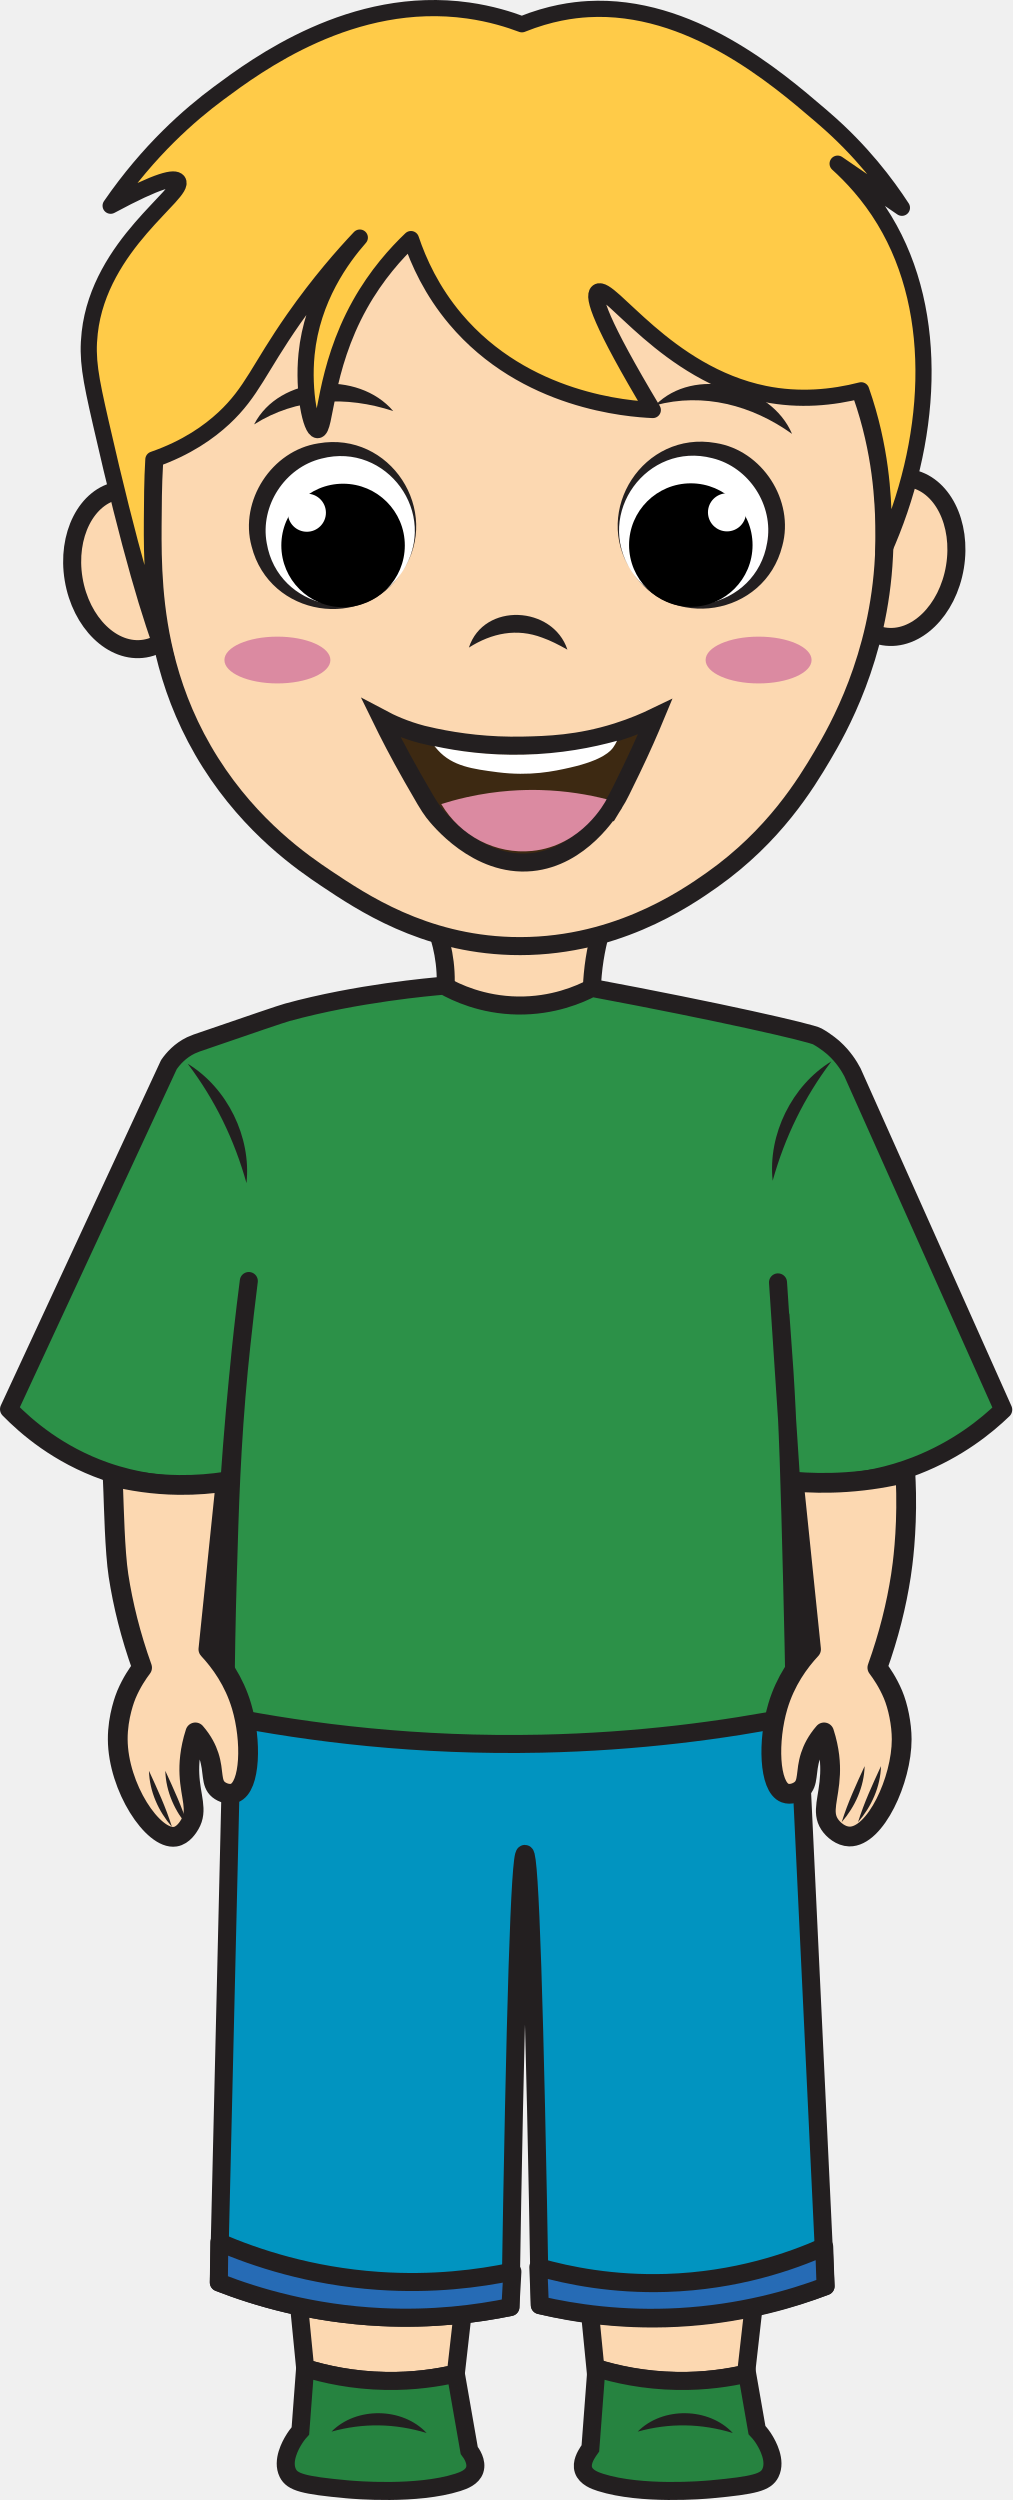
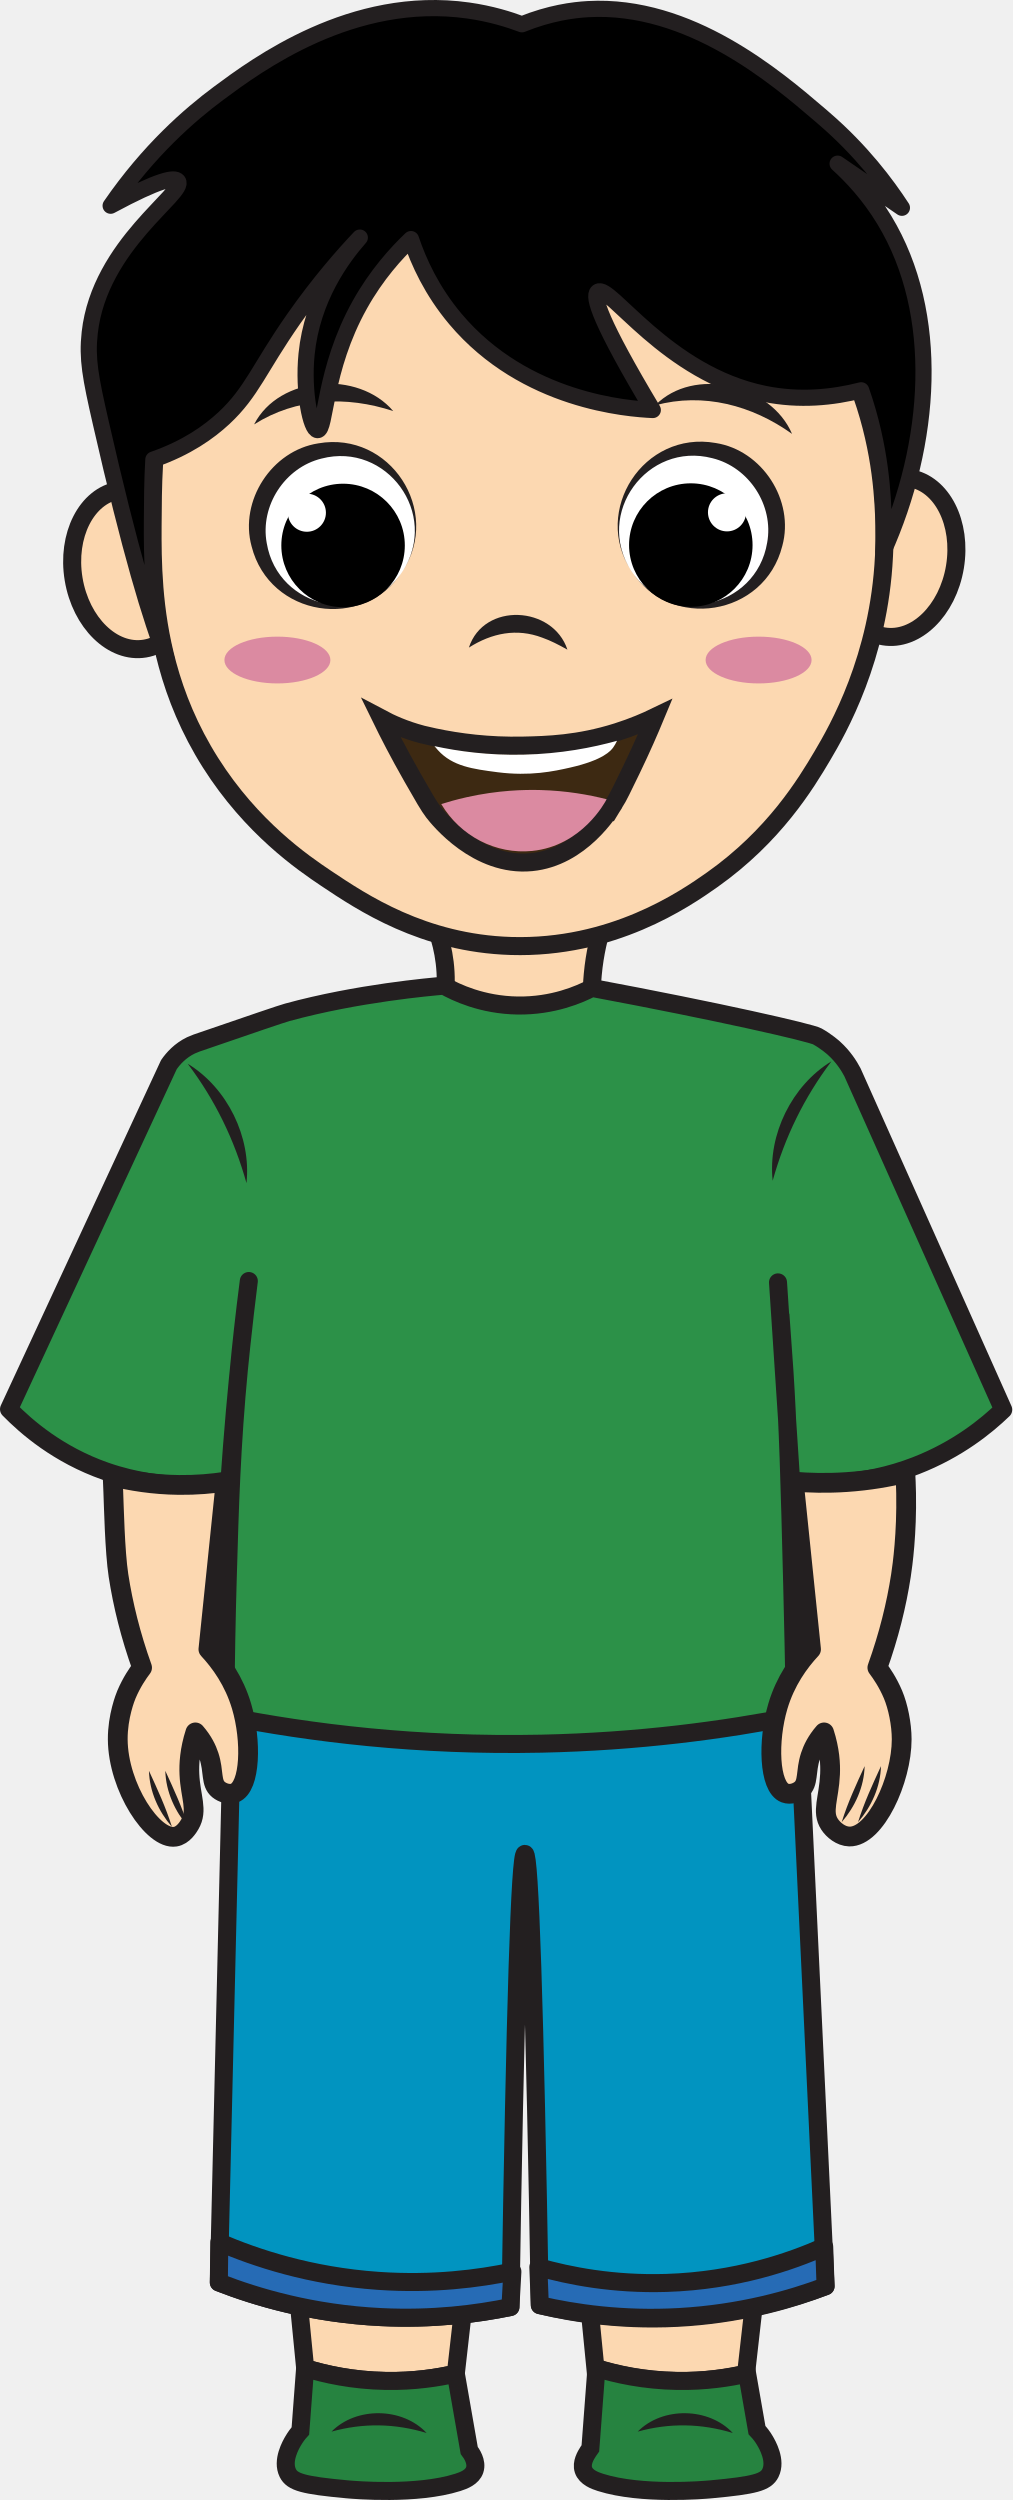
<svg xmlns="http://www.w3.org/2000/svg" id="Layer_2" data-name="Layer 2" viewBox="0 0 168.42 415.964">
  <defs>
    <style>
      .cls-1 {
        fill: #fff;
      }

      .cls-2 {
-         fill: #ffcb48;
+         fill: #haircolor;
        stroke-width: 2.69px;
      }

      .cls-2, .cls-3, .cls-4, .cls-5, .cls-6, .cls-7, .cls-8, .cls-9 {
        stroke: #231f20;
      }

      .cls-2, .cls-3, .cls-5, .cls-6, .cls-8, .cls-9 {
        stroke-linecap: round;
      }

      .cls-2, .cls-3, .cls-6, .cls-8, .cls-9 {
        stroke-linejoin: round;
      }

      .cls-3 {
        fill: #2c9148;
      }

      .cls-3, .cls-4, .cls-5, .cls-6, .cls-7, .cls-8 {
        stroke-width: 3px;
      }

      .cls-4, .cls-5, .cls-7 {
        stroke-miterlimit: 10;
      }

      .cls-4, .cls-9 {
        fill: #fcd8b1;
      }

      .cls-5 {
        fill: #268340;
      }

      .cls-6 {
        fill: #266bb5;
      }

      .cls-7 {
        fill: #3d2912;
      }

      .cls-10 {
        fill: #db8aa1;
      }

      .cls-8 {
        fill: #0194c0;
      }

      .cls-9 {
        stroke-width: 3.291px;
      }

      .cls-11 {
        fill: #231f20;
      }
    </style>
  </defs>
  <g id="Layer_1-2" data-name="Layer 1">
    <g>
      <path class="cls-4" d="m72.026,152.983c.986,2.264,2.19,5.881,2.14,10.395-.022,1.986-.282,3.739-.611,5.197,3.29,1.013,7.895,2.049,13.452,2.14,4.646.076,8.605-.531,11.618-1.223-.189-2.067-.255-4.549,0-7.338.324-3.539,1.072-6.537,1.834-8.866-9.478-.102-18.955-.204-28.433-.306Z" />
      <path class="cls-4" d="m49.243,378.425c.51,5.197,1.019,10.395,1.529,15.592,3.29,1.013,7.895,2.049,13.452,2.14,4.646.076,8.605-.531,11.618-1.223.611-5.401,1.223-10.803,1.834-16.204-9.478-.102-18.955-.204-28.433-.306Z" />
      <path class="cls-4" d="m97.534,378.425c.51,5.197,1.019,10.395,1.529,15.592,3.29,1.013,7.895,2.049,13.452,2.14,4.646.076,8.605-.531,11.618-1.223.611-5.401,1.223-10.803,1.834-16.204-9.478-.102-18.955-.204-28.433-.306Z" />
      <path class="cls-8" d="m137.36,380.394c-5.39,2.08-13.17,4.41-22.76,5.14-10.35.78-18.94-.59-24.78-1.99-.844-50.051-1.673-75.08-2.487-75.079-.816 0-1.617,25.127-2.403,75.389-5.58,1.15-12.94,2.1-21.54,1.68-11.46-.56-20.72-3.33-26.98-5.77.86-36.13,1.71-72.26,2.57-108.39.41.16.83.33,1.26.5,10.31,4.05,27.39,9.18,48.86,8.69,17.16-.4,31.13-4.26,40.66-7.78.85-.31,1.66-.62,2.44-.93,1.72,36.18,3.44,72.36,5.16,108.54Z" />
      <path class="cls-3" d="m166.92,234.554c-2.72,2.63-7.53,6.6-14.54,9.32-8.88,3.44-16.72,3.1-20.74,2.65-.73-11.05-1.46-22.1-2.19-33.15-0-.001-0-.005-.001-.005-.006 0.0.707,9.196,1.069,14.765.587,9.031.858,17.962,1.292,35.46.136,5.504.307,12.994.466,21.941-11.881,2.348-26.099,4.244-42.191,4.586-20.587.438-38.429-1.79-52.586-4.586.049-9.219.221-16.919.382-22.548.361-12.604.653-22.437,1.88-35.308.349-3.665.871-8.633,1.639-14.536-.88,7-1.65,14.2-2.31,21.61-.35,3.98-.65,7.9-.92,11.77-2.15.36-5.02.67-8.4.55-2.54-.09-7.07-.48-12.22-2.28-7.86-2.75-13.18-7.38-16.05-10.32,8.87-19.11,17.74-38.22,26.6-57.33.7-1.01,1.87-2.34,3.67-3.21.33-.15.64-.28.95-.39,9.4-3.23,14.1-4.84,15.09-5.11,11.65-3.19,23.91-4.25,26.05-4.43,2.01,1.13,6.36,3.21,12.25,3.3,5.91.09,10.33-1.86,12.38-2.93,21.12,3.95,36.38,7.45,37.5,8.07,1.54.85,2.75,1.95,2.75,1.95,1.58,1.43,2.53,2.95,3.09,4.01,8.37,18.72,16.73,37.43,25.09,56.15Z" />
      <path class="cls-9" d="m18.857,248.428c.082,1.868.244,9.728.858,13.717.747,4.85,2.005,9.967,3.924,15.327-.689.909-1.741,2.439-2.6,4.467-.172.407-1.468,3.638-1.447,7.456.044,8.016,5.898,16.778,9.565,16.204,1.342-.21,2.182-1.639,2.432-2.064,1.371-2.332.093-4.562-.076-8.331-.075-1.662.048-4.036.994-6.955,1.247,1.435,1.895,2.797,2.255,3.898.874,2.68.264,4.517,1.605,5.618.647.531,1.765.906,2.637.573,2.689-1.027,2.881-8.745,1.19-14.446-1.246-4.202-3.521-7.336-5.518-9.478.96-9.298,1.919-18.595,2.879-27.893-2.24.344-4.86.584-7.784.551-4.355-.049-8.095-.687-11.025-1.416.024.653.061,1.612.112,2.77Z" />
      <path class="cls-9" d="m150.763,248.428c.124,6.754-.584,11.935-.858,13.717-.747,4.85-2.005,9.967-3.924,15.327.689.909,1.741,2.439,2.6,4.467.825,1.947,1.445,4.917,1.447,7.456.004,6.759-4.39,16.282-8.711,16.175-1.412-.035-2.669-1.095-3.286-2.035-1.369-2.086-.105-4.288.076-8.331.075-1.662-.048-4.036-.994-6.955-1.247,1.435-1.895,2.797-2.255,3.898-.874,2.68-.264,4.517-1.605,5.618-.647.531-1.765.906-2.637.573-2.689-1.027-2.881-8.745-1.19-14.446,1.246-4.202,3.521-7.336,5.518-9.478-.96-9.298-1.919-18.595-2.879-27.893,2.538.214,5.494.296,8.775.075,3.756-.253,7.054-.843,9.795-1.51.048.833.102,1.979.127,3.34Z" />
      <path class="cls-5" d="m78.98,410.965c-.409,1.213-1.798,1.745-2.82,2.07-6.8,2.16-17.23,1.26-18.42,1.15-7.27-.67-9.09-1.18-9.85-2.7-1.03-2.07.52-4.74.91-5.4.34-.58.73-1.12,1.18-1.61.26-3.48.53-6.97.79-10.46,3.29,1.02,7.9,2.05,13.45,2.14,4.65.08,8.61-.53,11.62-1.22.74,4.26,1.49,8.52,2.23,12.78.345.451,1.367,1.895.91,3.25Z" />
      <path class="cls-5" d="m128.18,411.485c-.76,1.52-2.58,2.03-9.85,2.7-1.19.11-11.62,1.01-18.42-1.15-.93-.29-2.41-.84-2.83-2.07-.39-1.19.39-2.44.77-3.04.12-.19.25-.38.38-.56.34-4.45.67-8.89,1.01-13.35,3.29,1.02,7.9,2.05,13.46,2.14,4.64.08,8.6-.53,11.61-1.22.55,3.13,1.1,6.27,1.64,9.4.51.53.95,1.11,1.32,1.75.39.66,1.94,3.33.91,5.4Z" />
      <path class="cls-11" d="m27.503,294.637c1.439,3.136,2.789,6.031,3.822,9.325-2.237-2.584-3.726-5.873-3.822-9.325h0Z" />
      <path class="cls-11" d="m24.784,294.637c1.439,3.136,2.789,6.031,3.822,9.325-2.237-2.584-3.726-5.873-3.822-9.325h0Z" />
      <path class="cls-11" d="m143.864,293.859c-.096,3.452-1.585,6.741-3.822,9.325,1.033-3.293,2.383-6.189,3.822-9.325h0Z" />
      <path class="cls-11" d="m146.583,293.859c-.096,3.452-1.585,6.741-3.822,9.325,1.033-3.293,2.383-6.189,3.822-9.325h0Z" />
      <path class="cls-11" d="m31.229,176.987c6.598,4.029,10.602,12.189,9.784,19.873-2.028-7.263-5.235-13.853-9.784-19.873h0Z" />
      <path class="cls-11" d="m138.344,176.586c-4.548,6.019-7.755,12.61-9.783,19.873-.819-7.684,3.185-15.844,9.783-19.873h0Z" />
      <path class="cls-11" d="m55.159,404.586c4.113-4.181,11.829-4.062,15.822.229-5.268-1.596-10.512-1.7-15.822-.229h0Z" />
      <path class="cls-11" d="m106.104,404.586c4.113-4.181,11.829-4.062,15.822.229-5.268-1.596-10.512-1.7-15.822-.229h0Z" />
      <path class="cls-6" d="m36.49,373.083c5.952,2.558,15.039,5.628,26.465,6.42,9.043.627,16.705-.371,22.299-1.548-.109,1.965-.219,3.93-.328,5.895-5.581,1.154-12.938,2.1-21.541,1.68-11.458-.559-20.714-3.326-26.973-5.762l.078-6.685Z" />
      <path class="cls-6" d="m137.134,373.828c-5.516,2.448-14.622,5.65-26.24,6.017-8.862.28-16.209-1.182-21.322-2.634.082,2.111.165,4.222.247,6.333,5.68,1.307,13.662,2.513,23.182,1.978,10.315-.58,18.664-2.992,24.363-5.127-.077-2.189-.153-4.378-.229-6.567Z" />
      <ellipse class="cls-4" cx="149.216" cy="92.727" rx="13.336" ry="9.805" transform="translate(33.31598 224.7534) rotate(-80.57965)" />
      <ellipse class="cls-4" cx="21.923" cy="94.757" rx="9.805" ry="13.336" transform="translate(-15.21386 4.866243) rotate(-9.420352)" />
      <path class="cls-4" d="m147.081,92.537c-.82,16.94-7.71,28.92-10.25,33.21-2.78,4.7-8.01,13.33-18.34,20.64-4.6,3.25-16.63,11.52-33.48,11.01-14.6-.45-24.75-7.24-30.73-11.24-3.85-2.58-12.41-8.43-19.26-19.26-3.5-5.54-5.74-11.07-7.16-16.32-2.46-9.08-2.5-17.28-2.47-23.12.02-3.24.03-6.68.24-10.24.57-9.41,2.5-19.68,9.39-29.43,16.48-23.31,46.93-23.38,49.98-23.34,2.62.03,31.43.89,49.54,24.72,4.21,5.55,7.01,11.23,8.86,16.53,3.35,9.54,3.65,17.81,3.75,21.76.04,1.74.02,3.44-.07,5.08Z" />
      <path class="cls-11" d="m78.016,107.75c2.467-7.609,13.986-6.982,16.395.344-1.486-.832-2.82-1.519-4.185-1.997-4.234-1.606-8.38-.783-12.21,1.653h0Z" />
      <path class="cls-11" d="m42.279,70.617c4.179-8.166,17.35-9.05,23.147-2.22-7.759-2.569-16.145-2.229-23.147,2.22h0Z" />
      <path class="cls-11" d="m109.021,67.437c6.416-6.556,19.255-3.489,22.762,4.754-6.646-4.758-14.755-6.923-22.762-4.754h0Z" />
      <path class="cls-2" d="m146.968,91.78c.09-1.64.11-3.34.07-5.08-.1-3.95-.4-12.22-3.75-21.76-4.76,1.22-10.26,1.77-16.08.59-16.36-3.33-25.83-18.41-27.74-16.97-.94.71.41,5.05,9.15,19.66-4.01-.18-21.27-1.39-32.85-15.15-3.93-4.67-6.12-9.5-7.39-13.29-2.43,2.32-5.72,5.92-8.51,10.92-6.08,10.89-5.6,20.91-7.03,20.87-1.12-.04-2.46-6.33-1.83-12.64.93-9.32,5.9-16.03,8.86-19.4-2.73,2.89-6.75,7.44-11,13.52-5.8,8.3-6.93,12.16-11.62,16.53-2.46,2.28-6.14,4.94-11.73,6.88-.21,3.56-.22,7-.24,10.24-.03,5.84.01,14.04,2.47,23.12-2.69-6.71-6.16-18.32-10.98-39.48-1.74-7.62-2.32-10.65-1.84-14.98,1.64-14.69,16.12-23.31,14.68-25.22-.54-.72-3.07-.29-11.2,4.09,6.364-9.247,13.204-15.18,17.985-18.725C42.737,10.8,58.608-.97,77.896,1.747c3.816.538,6.889,1.519,8.943,2.293,4.669-1.883,8.528-2.383,11.006-2.522,16.905-.95,31.33,11.393,38.529,17.552.366.313.694.601.694.601,6.29,5.41,10.45,10.98,13,14.9-3.57-2.44-7.14-4.89-10.7-7.34,2.26,2.05,5.21,5.13,7.79,9.41,9.46,15.63,7.9,37.12-.19,55.14Z" />
      <g>
        <circle class="cls-1" cx="55.973" cy="87.887" r="13.142" />
        <path class="cls-11" d="m67.001,95.034c-6.48,10.056-22.166,7.64-25.14-4.135-2.071-7.564,3.343-15.934,11.097-17.13,11.967-2.103,20.578,11.246,14.042,21.265h0Zm0,0c6.139-9.537-2.657-21.553-13.502-18.735-6.123,1.497-10.254,7.859-9.119,14.062,1.852,11.06,16.425,14.172,22.622,4.672h0Z" />
      </g>
      <circle cx="57.082" cy="90.756" r="10.273" />
      <circle class="cls-1" cx="51.059" cy="85.308" r="3.169" />
      <path class="cls-7" d="m102.236,133.615c-.797,1.29-5.579,9.034-13.8,9.833-9.018.876-15.494-7.254-16.31-8.311-.766-.992-1.684-2.602-3.521-5.821-2.304-4.039-4.036-7.448-5.175-9.779,1.531.815,3.851,1.891,6.847,2.677.363.095,1.046.254,2.009.457,4.01.849,9.02,1.512,14.78,1.385,3.966-.087,9.187-.227,15.6-2.253,2.671-.844,4.824-1.785,6.331-2.513-.866,2.085-2.18,5.133-3.933,8.765-1.449,3-2.173,4.501-2.827,5.561Z" />
      <path class="cls-10" d="m100.936,132.984c-.267.522-4.134,7.764-12.382,8.599-6.022.609-11.946-2.442-15.134-7.796,1.038-.331,2.488-.754,4.242-1.146,5.179-1.158,9.55-1.265,12.304-1.189,4.262.118,7.97.768,10.97,1.533Z" />
      <path class="cls-1" d="m102.666,123.256c-.19.4-.4.78-.63,1.1-.38.53-1.62,2.1-7.18,3.36-2.67.61-6.66,1.47-12.08.77-4.11-.54-7.47-.97-9.92-3.68-.15-.17-.35-.39-.57-.66,4.01.87,9.02,1.55,14.78,1.42,6.25-.14,11.55-1.18,15.6-2.31Z" />
      <g>
        <circle class="cls-1" cx="116.051" cy="87.823" r="13.142" />
        <path class="cls-11" d="m105.022,94.971c6.197,9.5,20.772,6.386,22.622-4.673,1.134-6.203-2.996-12.566-9.12-14.062-10.848-2.817-19.641,9.198-13.502,18.735h0Zm0,0c-6.535-10.021,2.074-23.369,14.043-21.265,7.753,1.197,13.17,9.566,11.097,17.131-2.973,11.774-18.662,14.191-25.14,4.135h0Z" />
      </g>
      <circle cx="114.941" cy="90.692" r="10.273" />
      <circle class="cls-1" cx="120.964" cy="85.245" r="3.169" />
      <ellipse class="cls-10" cx="46.156" cy="109.82" rx="8.817" ry="3.893" />
      <ellipse class="cls-10" cx="126.219" cy="109.82" rx="8.817" ry="3.893" />
    </g>
  </g>
</svg>
